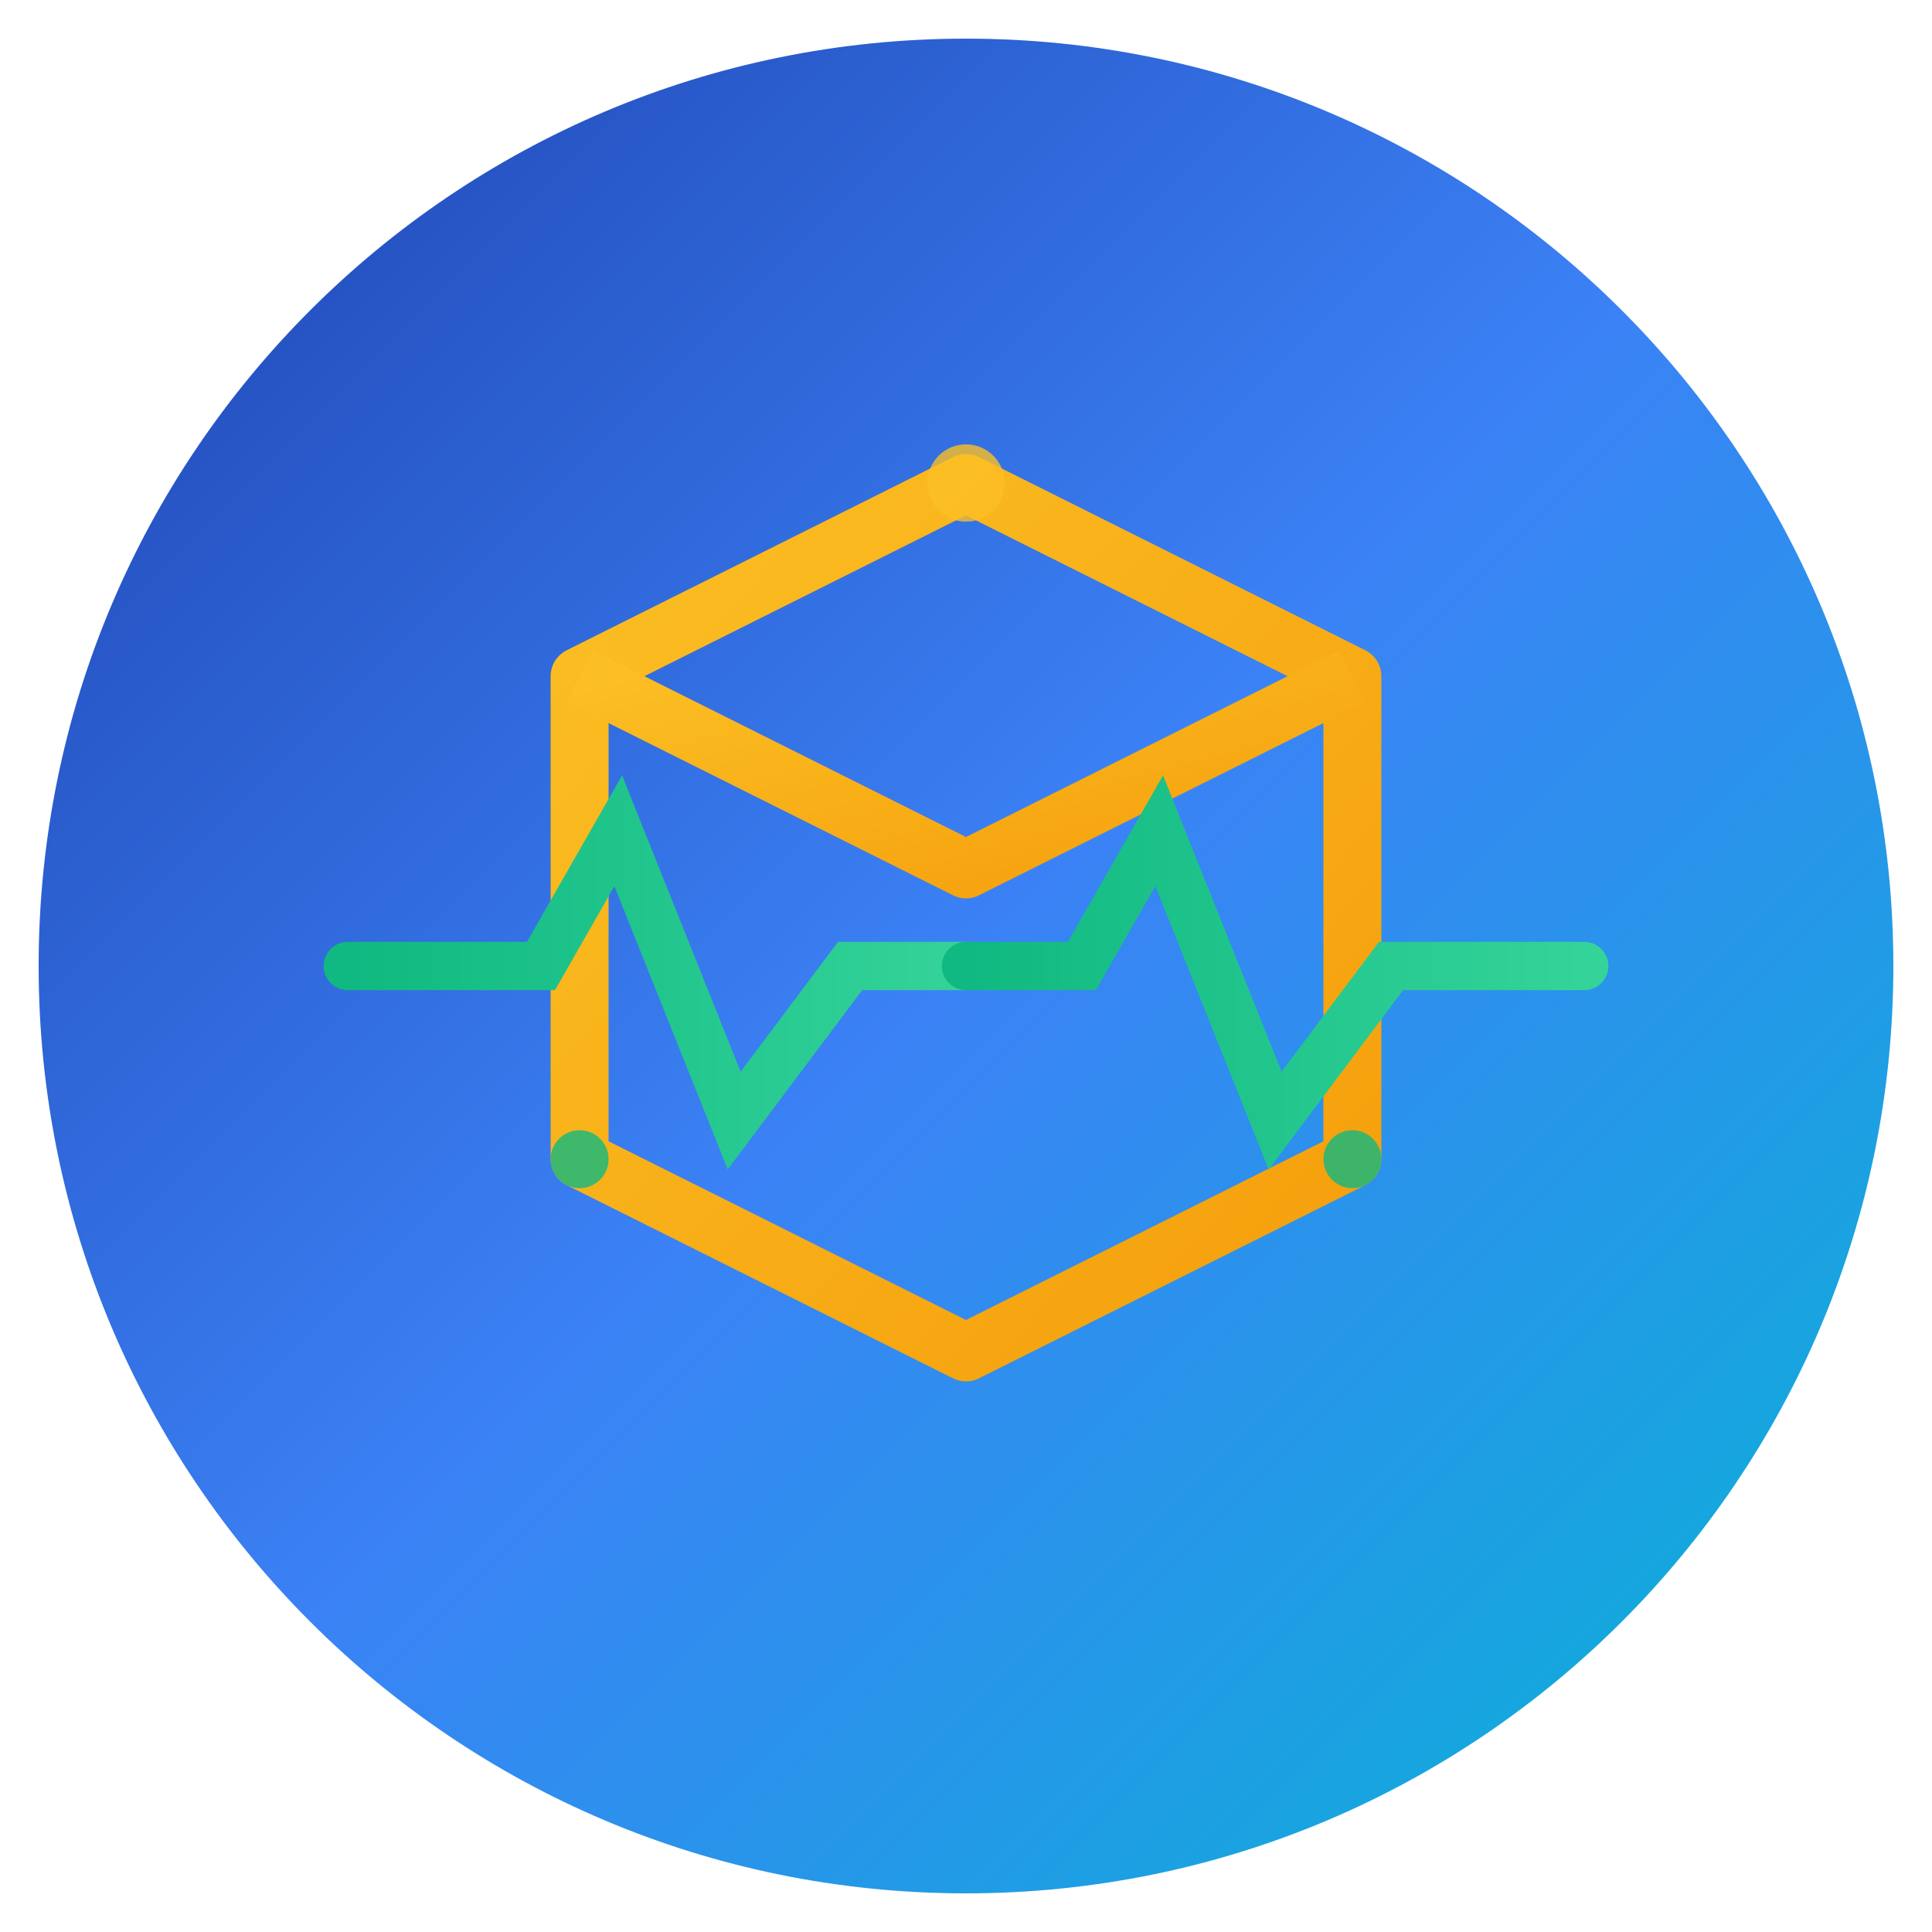
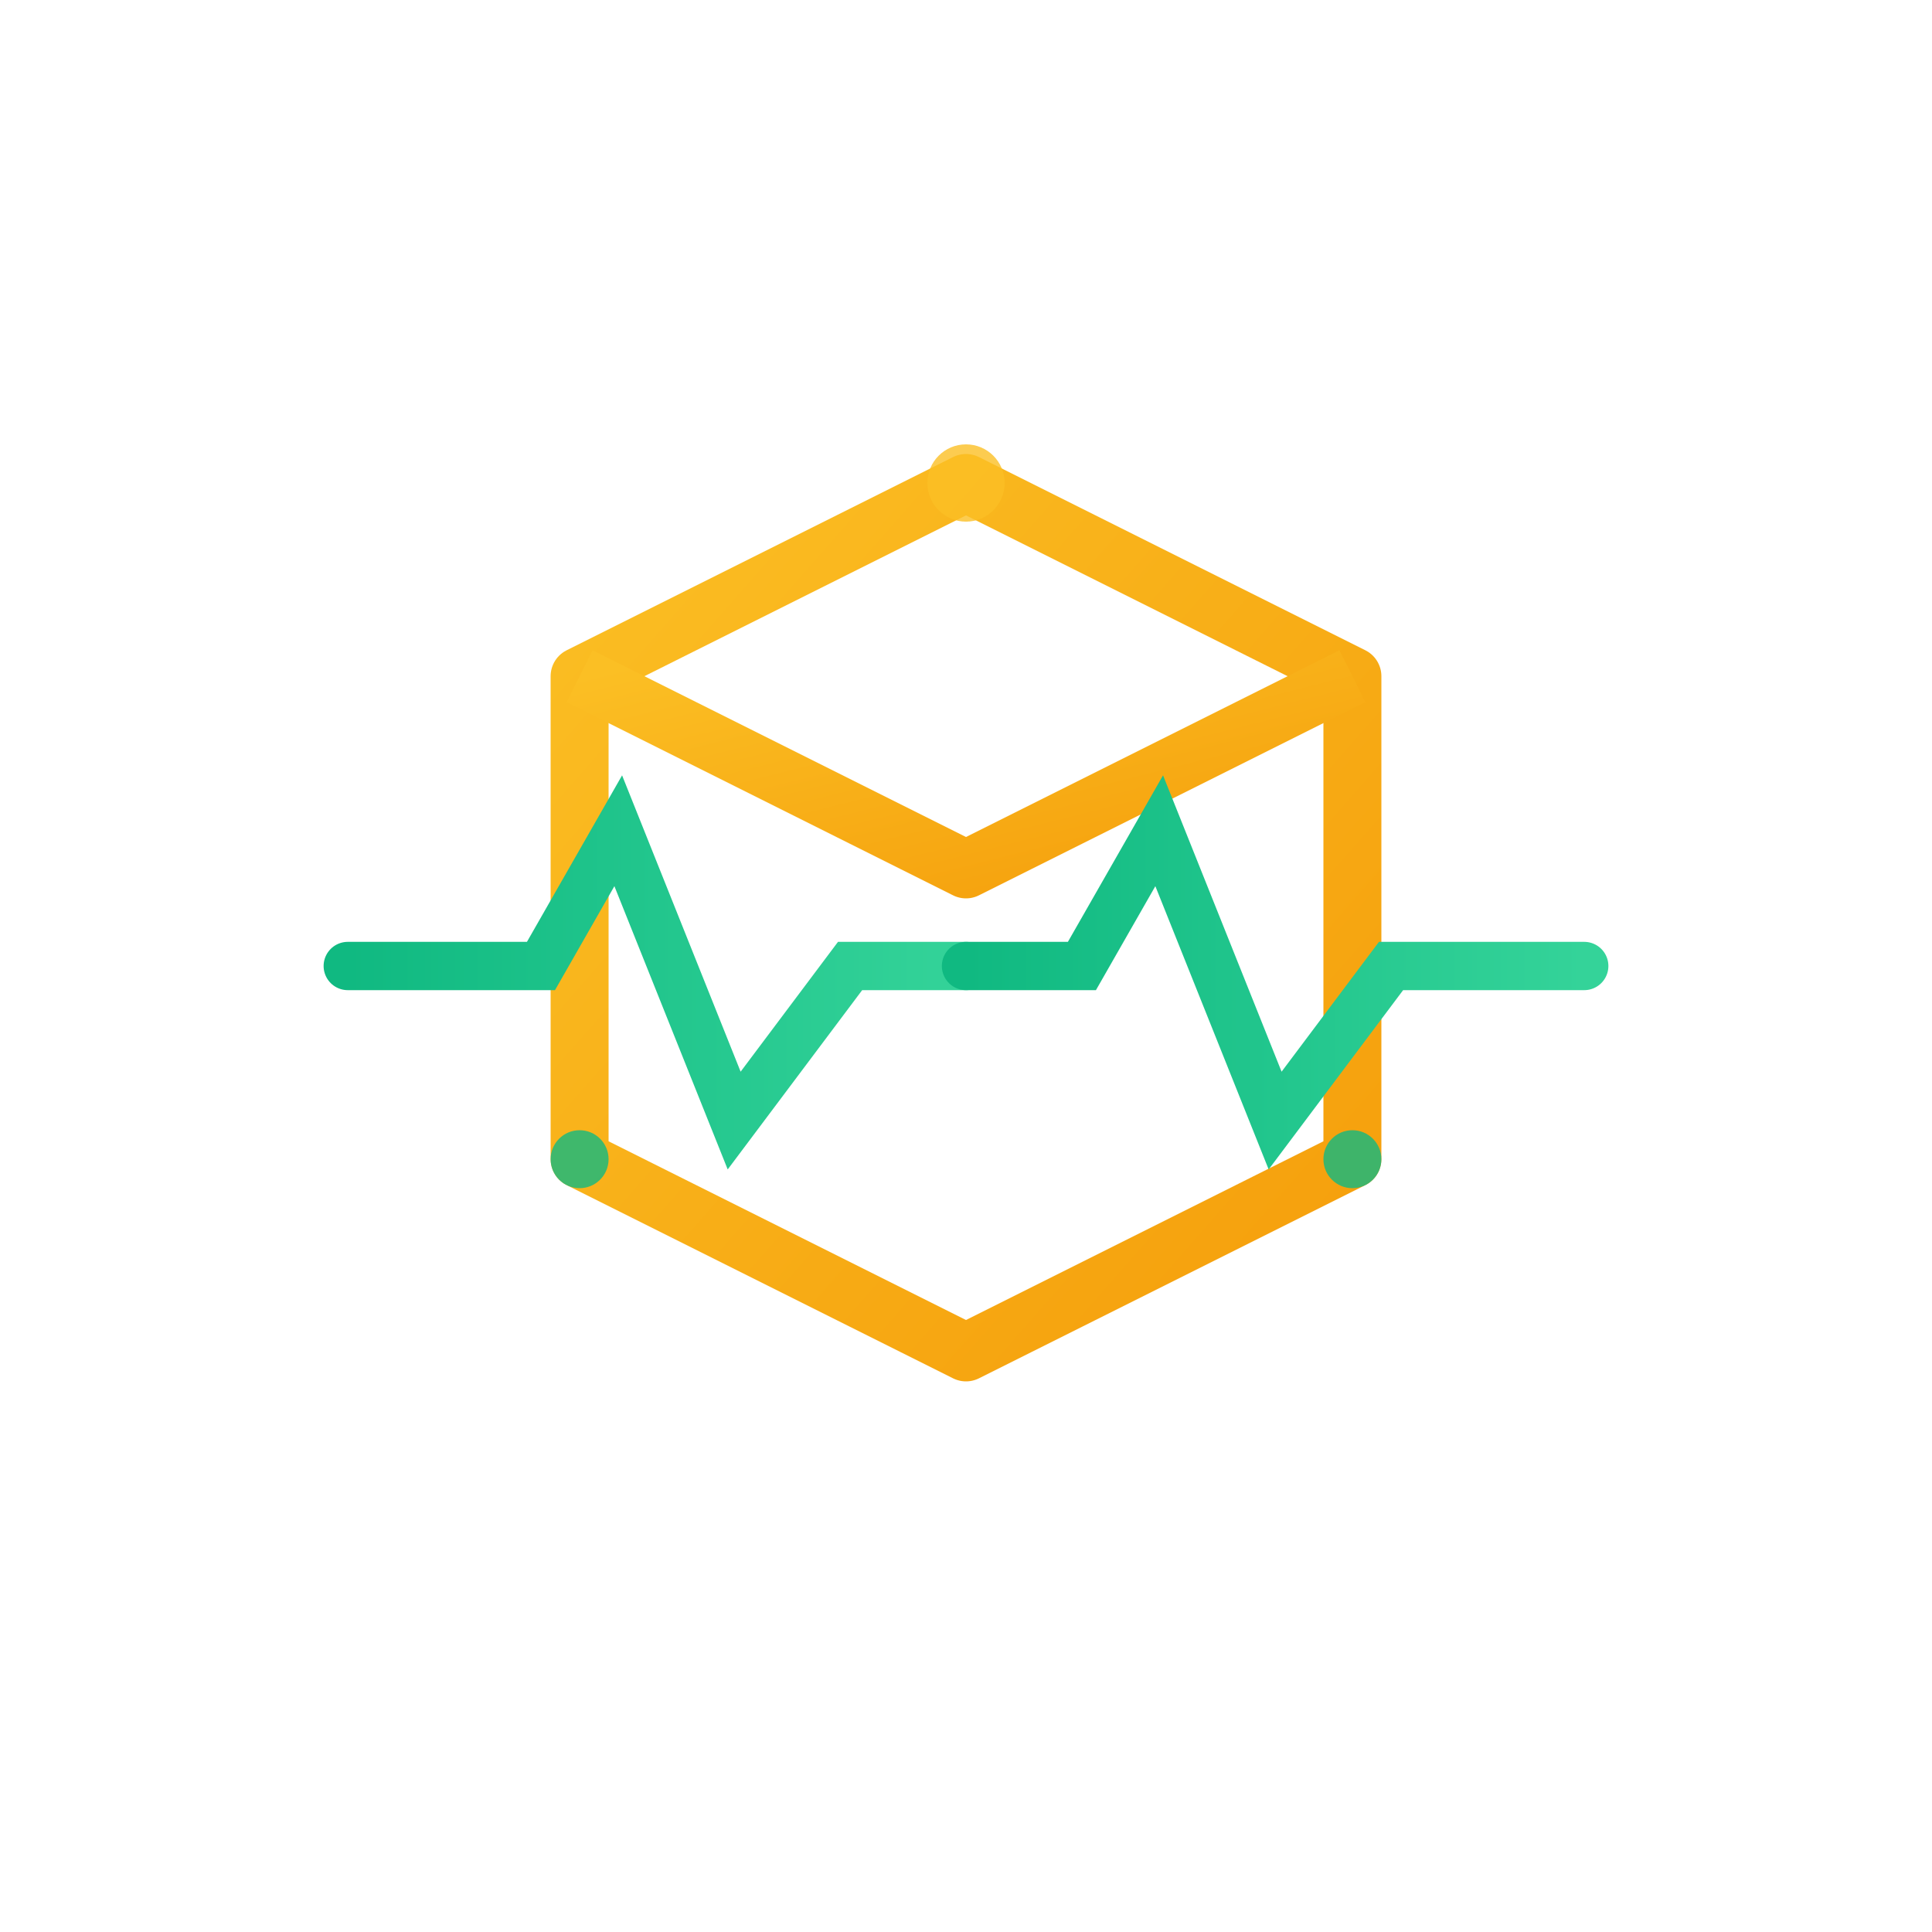
<svg xmlns="http://www.w3.org/2000/svg" viewBox="0 0 100 100">
  <defs>
    <linearGradient id="bgGrad" x1="0%" y1="0%" x2="100%" y2="100%">
      <stop offset="0%" style="stop-color:#1e40af;stop-opacity:1" />
      <stop offset="50%" style="stop-color:#3b82f6;stop-opacity:1" />
      <stop offset="100%" style="stop-color:#06b6d4;stop-opacity:1" />
    </linearGradient>
    <linearGradient id="boxGrad" x1="0%" y1="0%" x2="100%" y2="100%">
      <stop offset="0%" style="stop-color:#fbbf24;stop-opacity:1" />
      <stop offset="100%" style="stop-color:#f59e0b;stop-opacity:1" />
    </linearGradient>
    <linearGradient id="pulseGrad" x1="0%" y1="0%" x2="100%" y2="0%">
      <stop offset="0%" style="stop-color:#10b981;stop-opacity:1" />
      <stop offset="100%" style="stop-color:#34d399;stop-opacity:1" />
    </linearGradient>
  </defs>
-   <circle cx="50" cy="50" r="48" fill="url(#bgGrad)" />
  <path d="M 30 35 L 50 25 L 70 35 L 70 60 L 50 70 L 30 60 Z" fill="none" stroke="url(#boxGrad)" stroke-width="3" stroke-linejoin="round" />
  <path d="M 30 35 L 50 45 L 70 35" fill="none" stroke="url(#boxGrad)" stroke-width="3" stroke-linejoin="round" />
  <line x1="50" y1="45" x2="50" y2="70" stroke="url(#boxGrad)" stroke-width="3" />
  <path d="M 18 50 L 28 50 L 32 43 L 38 58 L 44 50 L 50 50" fill="none" stroke="url(#pulseGrad)" stroke-width="2.5" stroke-linecap="round" />
  <path d="M 50 50 L 56 50 L 60 43 L 66 58 L 72 50 L 82 50" fill="none" stroke="url(#pulseGrad)" stroke-width="2.5" stroke-linecap="round" />
  <circle cx="50" cy="25" r="2" fill="#fbbf24" opacity="0.8" />
  <circle cx="30" cy="60" r="1.5" fill="#10b981" opacity="0.8" />
  <circle cx="70" cy="60" r="1.5" fill="#10b981" opacity="0.8" />
</svg>
